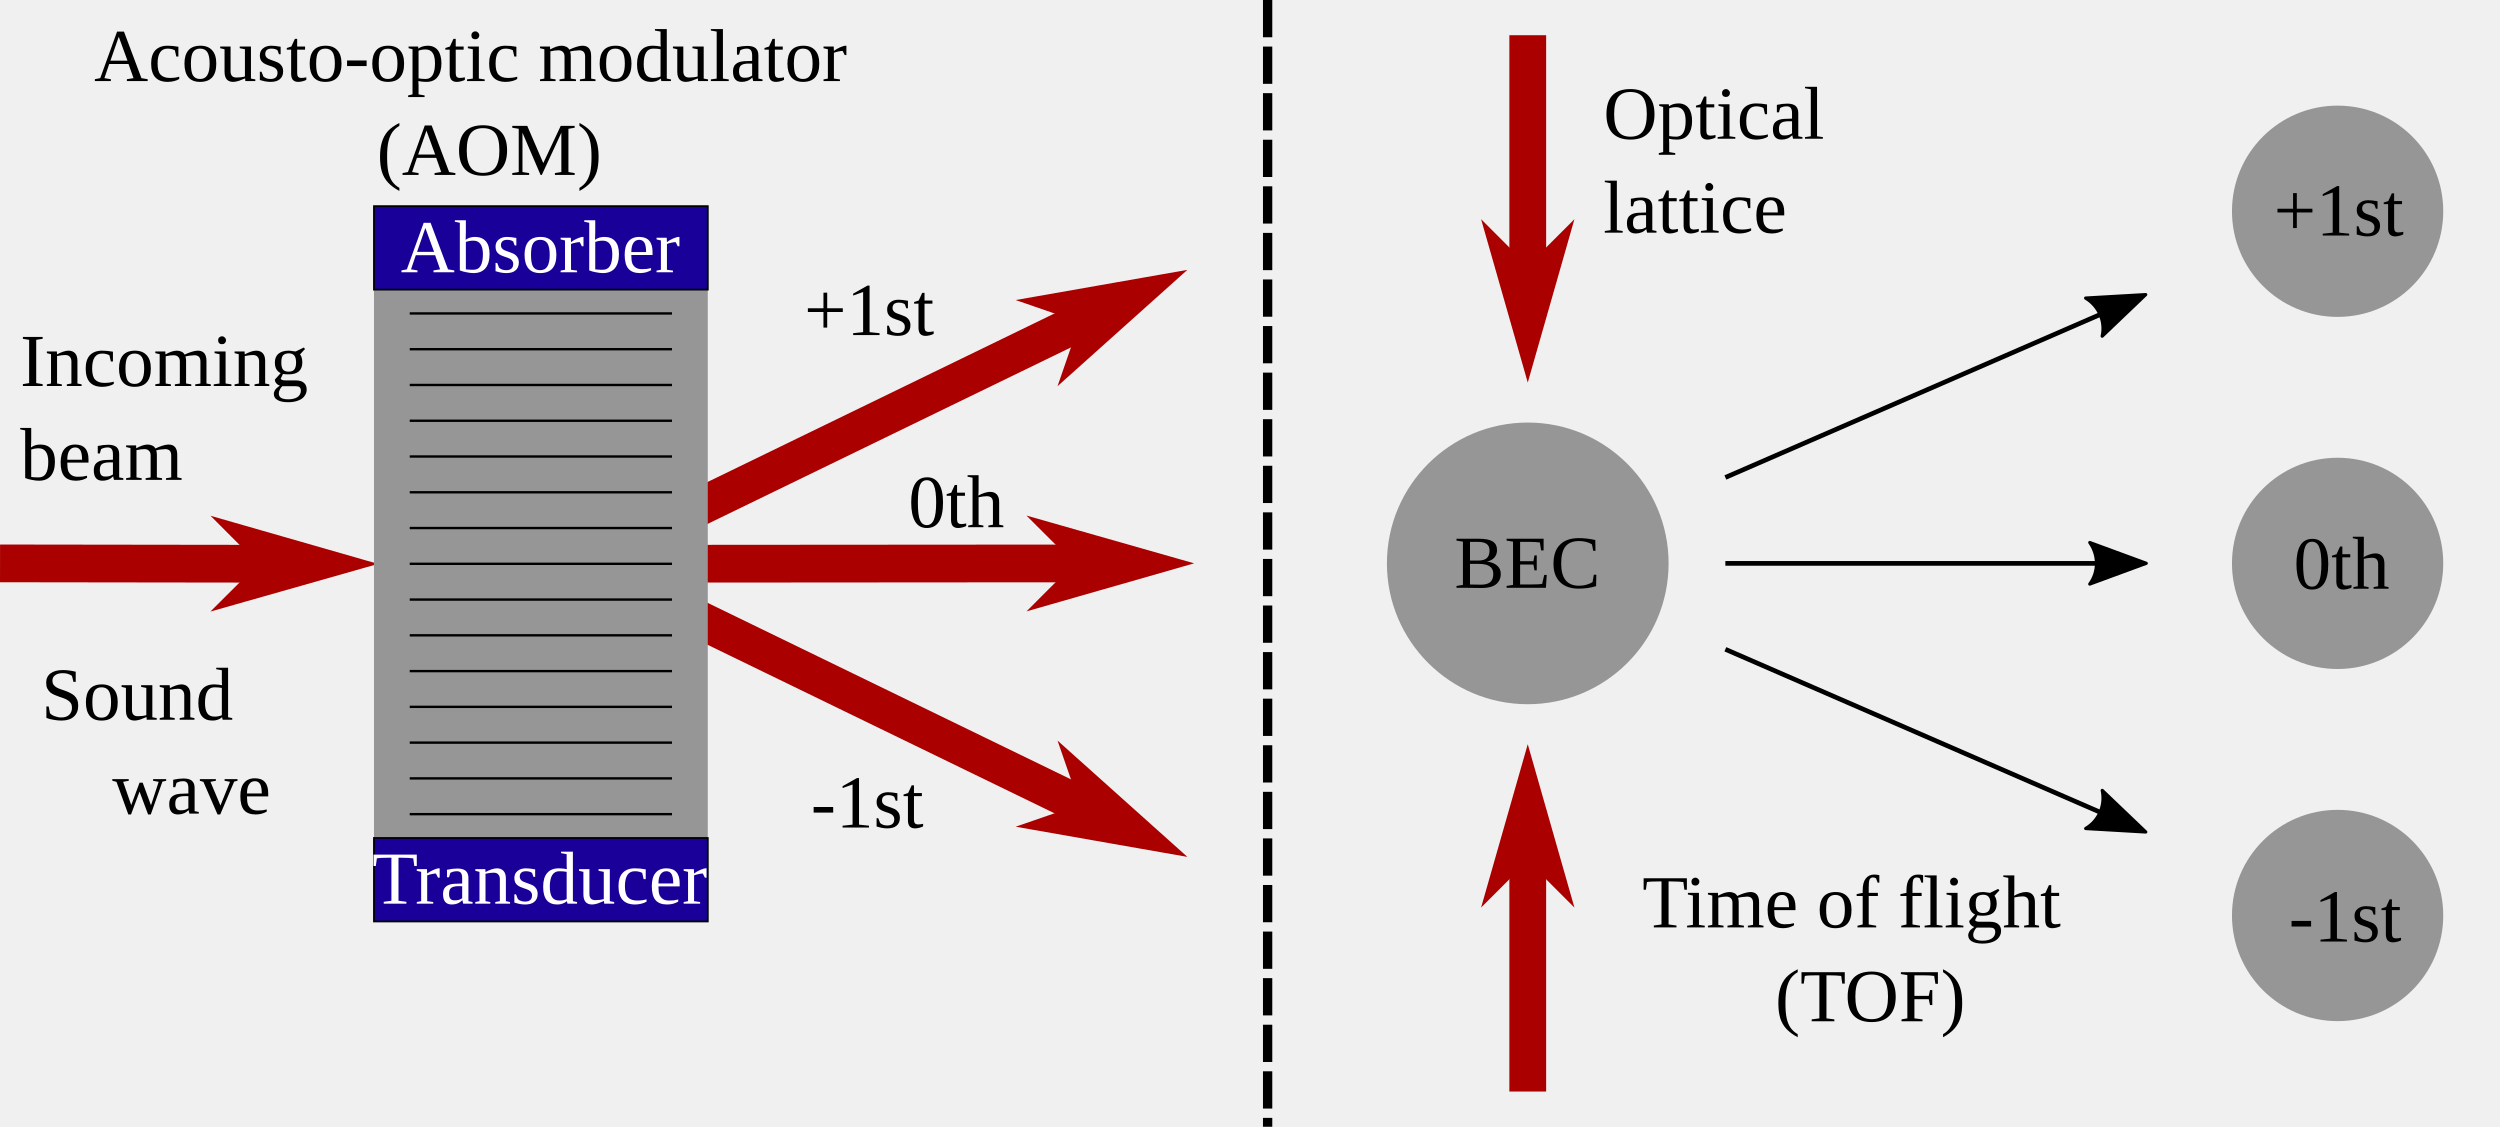
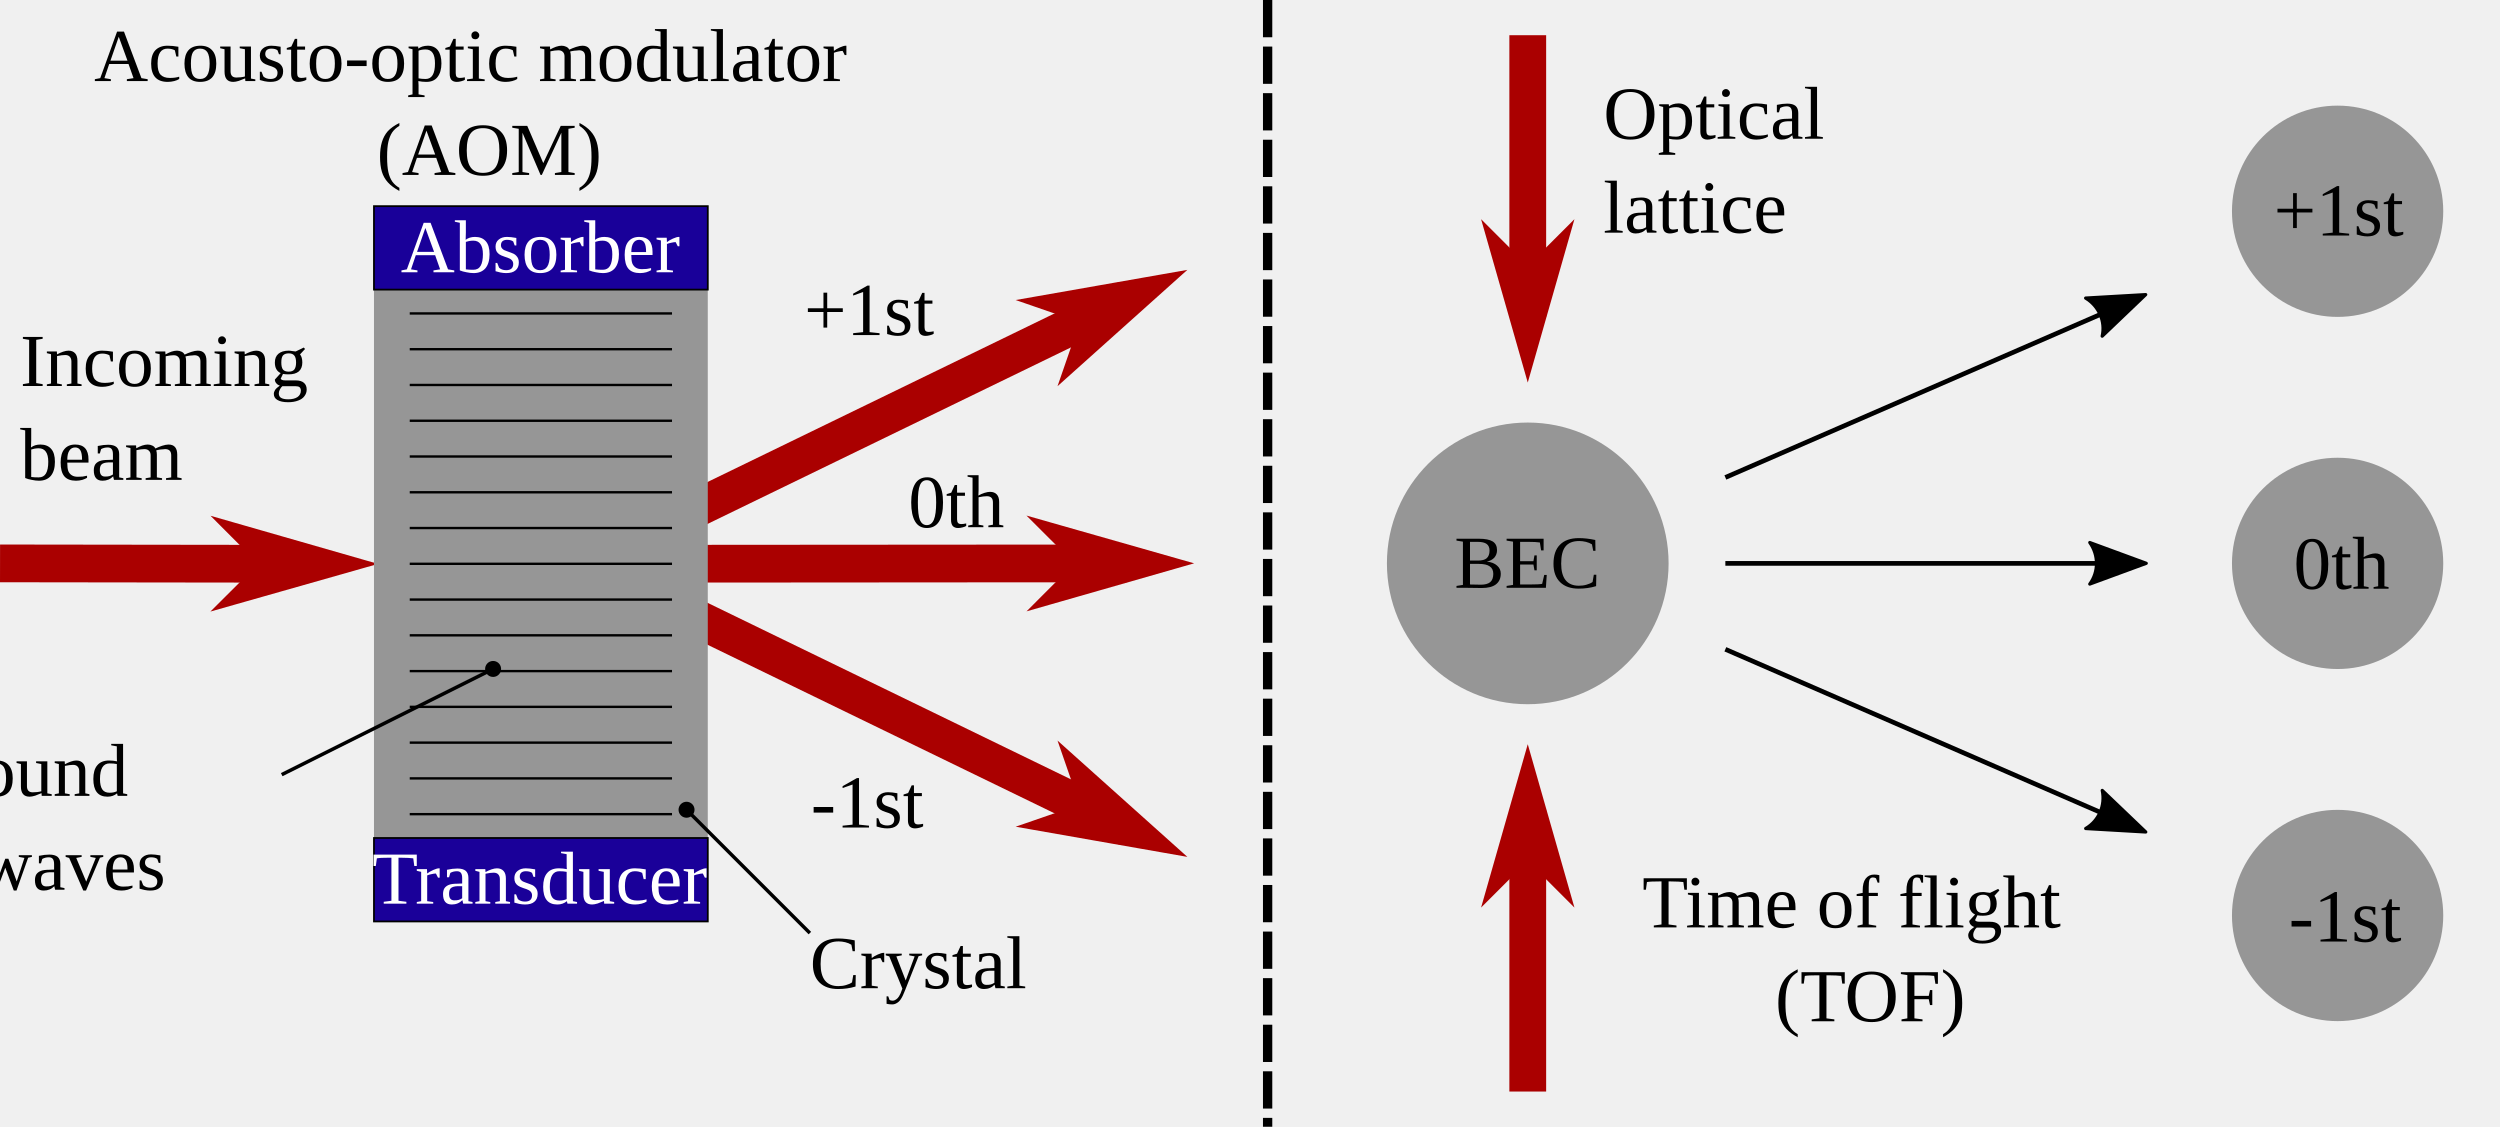
<svg xmlns="http://www.w3.org/2000/svg" width="187.856mm" height="84.667mm" viewBox="0 0 187.856 84.667" version="1.1" id="svg8">
  <defs id="defs2">
+     <marker style="overflow:visible" id="marker1616" refX="0.0" refY="0.0" orient="auto">
+       <path transform="scale(0.4) translate(7.4, 1)" style="fill-rule:evenodd;stroke:#000000;stroke-width:1pt;stroke-opacity:1;fill:#000000;fill-opacity:1" d="M -2.5,-1.0 C -2.5,1.76 -4.74,4.0 -7.5,4.0 C -10.26,4.0 -12.5,1.76 -12.5,-1.0 C -12.5,-3.76 -10.26,-6.0 -7.5,-6.0 C -4.74,-6.0 -2.5,-3.76 -2.5,-1.0 z " id="path1614" />
+     </marker>
+     <marker style="overflow:visible" id="DotM" refX="0.0" refY="0.0" orient="auto">
+       <path transform="scale(0.4) translate(7.4, 1)" style="fill-rule:evenodd;stroke:#000000;stroke-width:1pt;stroke-opacity:1;fill:#000000;fill-opacity:1" d="M -2.5,-1.0 C -2.5,1.76 -4.74,4.0 -7.5,4.0 C -10.26,4.0 -12.5,1.76 -12.5,-1.0 C -12.5,-3.76 -10.26,-6.0 -7.5,-6.0 C -4.74,-6.0 -2.5,-3.76 -2.5,-1.0 z " id="path1186" />
+     </marker>
    <marker style="overflow:visible" id="marker5051" refX="0" refY="0" orient="auto">
      <path transform="matrix(-1.1,0,0,-1.1,-1.1,0)" d="M 8.719,4.034 -2.207,0.016 8.719,-4.002 c -1.745,2.372 -1.735,5.617 -6e-7,8.035 z" style="fill:#000000;fill-opacity:1;fill-rule:evenodd;stroke:#000000;stroke-width:0.625;stroke-linejoin:round;stroke-opacity:1" id="path5049" />
    </marker>
    <marker style="overflow:visible" id="marker5041" refX="0" refY="0" orient="auto">
      <path transform="matrix(-1.1,0,0,-1.1,-1.1,0)" d="M 8.719,4.034 -2.207,0.016 8.719,-4.002 c -1.745,2.372 -1.735,5.617 -6e-7,8.035 z" style="fill:#000000;fill-opacity:1;fill-rule:evenodd;stroke:#000000;stroke-width:0.625;stroke-linejoin:round;stroke-opacity:1" id="path5039" />
    </marker>
    <marker style="overflow:visible" id="marker4881" refX="0" refY="0" orient="auto">
      <path transform="matrix(-1.1,0,0,-1.1,-1.1,0)" d="M 8.719,4.034 -2.207,0.016 8.719,-4.002 c -1.745,2.372 -1.735,5.617 -6e-7,8.035 z" style="fill:#000000;fill-opacity:1;fill-rule:evenodd;stroke:#000000;stroke-width:0.625;stroke-linejoin:round;stroke-opacity:1" id="path4879" />
    </marker>
    <marker style="overflow:visible" id="marker4689" refX="0" refY="0" orient="auto">
      <path transform="matrix(-0.4,0,0,-0.4,-4,0)" style="fill:#000000;fill-opacity:1;fill-rule:evenodd;stroke:#000000;stroke-width:1pt;stroke-opacity:1" d="M 0,0 5,-5 -12.5,0 5,5 Z" id="path4687" />
    </marker>
    <marker style="overflow:visible" id="marker4679" refX="0" refY="0" orient="auto">
      <path transform="matrix(-0.4,0,0,-0.4,-4,0)" style="fill:#000000;fill-opacity:1;fill-rule:evenodd;stroke:#000000;stroke-width:1pt;stroke-opacity:1" d="M 0,0 5,-5 -12.5,0 5,5 Z" id="path4677" />
    </marker>
    <marker style="overflow:visible" id="marker4537" refX="0" refY="0" orient="auto">
      <path transform="matrix(-0.4,0,0,-0.4,-4,0)" style="fill:#000000;fill-opacity:1;fill-rule:evenodd;stroke:#000000;stroke-width:1pt;stroke-opacity:1" d="M 0,0 5,-5 -12.5,0 5,5 Z" id="path4535" />
    </marker>
    <marker style="overflow:visible" id="marker4345" refX="0" refY="0" orient="auto">
      <path transform="matrix(-0.8,0,0,-0.8,-10,0)" style="fill:#000000;fill-opacity:1;fill-rule:evenodd;stroke:#000000;stroke-width:1pt;stroke-opacity:1" d="M 0,0 5,-5 -12.5,0 5,5 Z" id="path4343" />
    </marker>
    <marker style="overflow:visible" id="marker4335" refX="0" refY="0" orient="auto">
      <path transform="matrix(-0.8,0,0,-0.8,-10,0)" style="fill:#000000;fill-opacity:1;fill-rule:evenodd;stroke:#000000;stroke-width:1pt;stroke-opacity:1" d="M 0,0 5,-5 -12.5,0 5,5 Z" id="path4333" />
    </marker>
    <marker style="overflow:visible" id="marker4211" refX="0" refY="0" orient="auto">
      <path transform="matrix(-0.8,0,0,-0.8,-10,0)" style="fill:#000000;fill-opacity:1;fill-rule:evenodd;stroke:#000000;stroke-width:1pt;stroke-opacity:1" d="M 0,0 5,-5 -12.5,0 5,5 Z" id="path4209" />
    </marker>
    <marker style="overflow:visible" id="marker3943" refX="0" refY="0" orient="auto">
      <path transform="matrix(-0.4,0,0,-0.4,-4,0)" style="fill:#000000;fill-opacity:1;fill-rule:evenodd;stroke:#000000;stroke-width:1pt;stroke-opacity:1" d="M 0,0 5,-5 -12.5,0 5,5 Z" id="path3941" />
    </marker>
    <marker style="overflow:visible" id="marker3933" refX="0" refY="0" orient="auto">
      <path transform="matrix(-0.4,0,0,-0.4,-4,0)" style="fill:#000000;fill-opacity:1;fill-rule:evenodd;stroke:#000000;stroke-width:1pt;stroke-opacity:1" d="M 0,0 5,-5 -12.5,0 5,5 Z" id="path3931" />
    </marker>
    <marker style="overflow:visible" id="marker3821" refX="0" refY="0" orient="auto">
      <path transform="matrix(-0.4,0,0,-0.4,-4,0)" style="fill:#000000;fill-opacity:1;fill-rule:evenodd;stroke:#000000;stroke-width:1pt;stroke-opacity:1" d="M 0,0 5,-5 -12.5,0 5,5 Z" id="path3819" />
    </marker>
    <marker style="overflow:visible" id="Arrow1Send" refX="0" refY="0" orient="auto">
      <path transform="matrix(-0.2,0,0,-0.2,-1.2,0)" style="fill:#aa0000;fill-opacity:1;fill-rule:evenodd;stroke:#aa0000;stroke-width:1pt;stroke-opacity:1" d="M 0,0 5,-5 -12.5,0 5,5 Z" id="path1051" />
    </marker>
    <marker style="overflow:visible" id="marker1346" refX="0" refY="0" orient="auto">
      <path transform="matrix(-0.4,0,0,-0.4,-4,0)" style="fill:#000000;fill-opacity:1;fill-rule:evenodd;stroke:#000000;stroke-width:1pt;stroke-opacity:1" d="M 0,0 5,-5 -12.5,0 5,5 Z" id="path1344" />
    </marker>
    <marker style="overflow:visible" id="Arrow1Send-2" refX="0" refY="0" orient="auto">
      <path transform="matrix(-0.2,0,0,-0.2,-1.2,0)" style="fill:#aa0000;fill-opacity:1;fill-rule:evenodd;stroke:#aa0000;stroke-width:1pt;stroke-opacity:1" d="M 0,0 5,-5 -12.5,0 5,5 Z" id="path1051-3" />
    </marker>
    <marker style="overflow:visible" id="Arrow1Send-2-5" refX="0" refY="0" orient="auto">
      <path transform="matrix(-0.2,0,0,-0.2,-1.2,0)" style="fill:#aa0000;fill-opacity:1;fill-rule:evenodd;stroke:#aa0000;stroke-width:1pt;stroke-opacity:1" d="M 0,0 5,-5 -12.5,0 5,5 Z" id="path1051-3-9" />
    </marker>
    <marker style="overflow:visible" id="Arrow1Send-2-2" refX="0" refY="0" orient="auto">
      <path transform="matrix(-0.2,0,0,-0.2,-1.2,0)" style="fill:#aa0000;fill-opacity:1;fill-rule:evenodd;stroke:#aa0000;stroke-width:1pt;stroke-opacity:1" d="M 0,0 5,-5 -12.5,0 5,5 Z" id="path1051-3-8" />
    </marker>
    <marker style="overflow:visible" id="Arrow1Send-2-2-7" refX="0" refY="0" orient="auto">
      <path transform="matrix(-0.2,0,0,-0.2,-1.2,0)" style="fill:#aa0000;fill-opacity:1;fill-rule:evenodd;stroke:#aa0000;stroke-width:1pt;stroke-opacity:1" d="M 0,0 5,-5 -12.5,0 5,5 Z" id="path1051-3-8-3" />
    </marker>
    <marker style="overflow:visible" id="Arrow1Send-2-2-7-1" refX="0" refY="0" orient="auto">
      <path transform="matrix(-0.2,0,0,-0.2,-1.2,0)" style="fill:#aa0000;fill-opacity:1;fill-rule:evenodd;stroke:#aa0000;stroke-width:1pt;stroke-opacity:1" d="M 0,0 5,-5 -12.5,0 5,5 Z" id="path1051-3-8-3-2" />
    </marker>
    <marker style="overflow:visible" id="Arrow1Send-2-2-7-3" refX="0" refY="0" orient="auto">
      <path transform="matrix(-0.2,0,0,-0.2,-1.2,0)" style="fill:#aa0000;fill-opacity:1;fill-rule:evenodd;stroke:#aa0000;stroke-width:1pt;stroke-opacity:1" d="M 0,0 5,-5 -12.5,0 5,5 Z" id="path1051-3-8-3-1" />
    </marker>
    <marker style="overflow:visible" id="Arrow1Send-2-4" refX="0" refY="0" orient="auto">
      <path transform="matrix(-0.2,0,0,-0.2,-1.2,0)" style="fill:#aa0000;fill-opacity:1;fill-rule:evenodd;stroke:#aa0000;stroke-width:1pt;stroke-opacity:1" d="M 0,0 5,-5 -12.5,0 5,5 Z" id="path1051-3-7" />
    </marker>
    <marker style="overflow:visible" id="Arrow1Send-2-4-4" refX="0" refY="0" orient="auto">
      <path transform="matrix(-0.2,0,0,-0.2,-1.2,0)" style="fill:#aa0000;fill-opacity:1;fill-rule:evenodd;stroke:#aa0000;stroke-width:1pt;stroke-opacity:1" d="M 0,0 5,-5 -12.5,0 5,5 Z" id="path1051-3-7-5" />
    </marker>
    <marker style="overflow:visible" id="Arrow1Send-2-3" refX="0" refY="0" orient="auto">
      <path transform="matrix(-0.2,0,0,-0.2,-1.2,0)" style="fill:#aa0000;fill-opacity:1;fill-rule:evenodd;stroke:#aa0000;stroke-width:1pt;stroke-opacity:1" d="M 0,0 5,-5 -12.5,0 5,5 Z" id="path1051-3-6" />
    </marker>
    <marker style="overflow:visible" id="Arrow1Send-2-3-0" refX="0" refY="0" orient="auto">
      <path transform="matrix(-0.2,0,0,-0.2,-1.2,0)" style="fill:#aa0000;fill-opacity:1;fill-rule:evenodd;stroke:#aa0000;stroke-width:1pt;stroke-opacity:1" d="M 0,0 5,-5 -12.5,0 5,5 Z" id="path1051-3-6-6" />
    </marker>
    <marker style="overflow:visible" id="Arrow1Send-20" refX="0" refY="0" orient="auto">
      <path transform="matrix(-0.2,0,0,-0.2,-1.2,0)" style="fill:#aa0000;fill-opacity:1;fill-rule:evenodd;stroke:#aa0000;stroke-width:1pt;stroke-opacity:1" d="M 0,0 5,-5 -12.5,0 5,5 Z" id="path1051-6" />
    </marker>
    <marker style="overflow:visible" id="Arrow1Send-20-5" refX="0" refY="0" orient="auto">
      <path transform="matrix(-0.2,0,0,-0.2,-1.2,0)" style="fill:#aa0000;fill-opacity:1;fill-rule:evenodd;stroke:#aa0000;stroke-width:1pt;stroke-opacity:1" d="M 0,0 5,-5 -12.5,0 5,5 Z" id="path1051-6-5" />
    </marker>
    <marker style="overflow:visible" id="Arrow1Send-2-44" refX="0" refY="0" orient="auto">
      <path transform="matrix(-0.2,0,0,-0.2,-1.2,0)" style="fill:#aa0000;fill-opacity:1;fill-rule:evenodd;stroke:#aa0000;stroke-width:1pt;stroke-opacity:1" d="M 0,0 5,-5 -12.5,0 5,5 Z" id="path1051-3-3" />
    </marker>
    <marker style="overflow:visible" id="Arrow1Send-2-44-7" refX="0" refY="0" orient="auto">
      <path transform="matrix(-0.2,0,0,-0.2,-1.2,0)" style="fill:#aa0000;fill-opacity:1;fill-rule:evenodd;stroke:#aa0000;stroke-width:1pt;stroke-opacity:1" d="M 0,0 5,-5 -12.5,0 5,5 Z" id="path1051-3-3-8" />
    </marker>
  </defs>
  <g id="layer1" transform="translate(-7.935551,-29.10417)">
    <path style="fill:none;stroke:#aa0000;stroke-width:2.835;stroke-linecap:butt;stroke-linejoin:miter;stroke-miterlimit:4;stroke-dasharray:none;stroke-opacity:1;marker-end:url(#Arrow1Send-2-44)" d="m 54.542,72.79 38.063,18.491" id="path1034-7-0" />
    <path style="fill:none;stroke:#aa0000;stroke-width:2.835;stroke-linecap:butt;stroke-linejoin:miter;stroke-miterlimit:4;stroke-dasharray:none;stroke-opacity:1;marker-end:url(#Arrow1Send-2-44-7)" d="m 54.542,70.085 38.063,-18.491" id="path1034-7-0-6" />
    <path style="fill:none;stroke:#aa0000;stroke-width:2.835;stroke-linecap:butt;stroke-linejoin:miter;stroke-miterlimit:4;stroke-dasharray:none;stroke-opacity:1;marker-end:url(#Arrow1Send-2)" d="m 50.288,71.47 42.316,-0.032" id="path1034-7" />
    <path style="fill:none;stroke:#aa0000;stroke-width:2.835;stroke-linecap:butt;stroke-linejoin:miter;stroke-miterlimit:4;stroke-dasharray:none;stroke-opacity:1;marker-end:url(#Arrow1Send)" d="m 7.938,71.438 23.347,0.032" id="path1034" />
    <path style="fill:none;stroke:#000000;stroke-width:0.7;stroke-linecap:butt;stroke-linejoin:miter;stroke-miterlimit:4;stroke-dasharray:2.8, 0.7;stroke-dashoffset:0;stroke-opacity:1" d="M 103.188,29.104 V 113.771" id="path2430" />
    <rect style="fill:#969696;stroke:none;stroke-width:4.74" id="rect14" width="25.083" height="41.208" x="36.037" y="50.866" />
    <rect style="fill:#190099;fill-opacity:1;stroke:#000000;stroke-width:0.135;stroke-miterlimit:4;stroke-dasharray:none;stroke-opacity:1" id="rect841" width="25.083" height="6.271" x="36.037" y="44.595" />
    <rect style="fill:#1a0099;fill-opacity:1;stroke:#000000;stroke-width:0.135;stroke-miterlimit:4;stroke-dasharray:none;stroke-opacity:1" id="rect841-3" width="25.083" height="6.271" x="36.037" y="92.073" />
    <path style="fill:none;stroke:#000000;stroke-width:0.179px;stroke-linecap:butt;stroke-linejoin:miter;stroke-opacity:1" d="M 38.724,90.282 H 58.432" id="path871" />
    <path style="fill:none;stroke:#000000;stroke-width:0.179px;stroke-linecap:butt;stroke-linejoin:miter;stroke-opacity:1" d="M 38.724,87.594 H 58.432" id="path871-7" />
    <path style="fill:none;stroke:#000000;stroke-width:0.179px;stroke-linecap:butt;stroke-linejoin:miter;stroke-opacity:1" d="M 38.724,84.907 H 58.432" id="path871-5" />
    <path style="fill:none;stroke:#000000;stroke-width:0.179px;stroke-linecap:butt;stroke-linejoin:miter;stroke-opacity:1" d="M 38.724,82.219 H 58.432" id="path871-7-5" />
    <path style="fill:none;stroke:#000000;stroke-width:0.179px;stroke-linecap:butt;stroke-linejoin:miter;stroke-opacity:1" d="M 38.724,79.532 H 58.432" id="path871-62" />
    <path style="fill:none;stroke:#000000;stroke-width:0.179px;stroke-linecap:butt;stroke-linejoin:miter;stroke-opacity:1" d="M 38.724,76.844 H 58.432" id="path871-7-1" />
    <path style="fill:none;stroke:#000000;stroke-width:0.179px;stroke-linecap:butt;stroke-linejoin:miter;stroke-opacity:1" d="m 38.724,74.157 h 19.708" id="path871-5-2" />
    <path style="fill:none;stroke:#000000;stroke-width:0.179px;stroke-linecap:butt;stroke-linejoin:miter;stroke-opacity:1" d="M 38.724,71.47 H 58.432" id="path871-7-5-0" />
    <path style="fill:none;stroke:#000000;stroke-width:0.179px;stroke-linecap:butt;stroke-linejoin:miter;stroke-opacity:1" d="M 38.724,68.782 H 58.432" id="path871-9" />
    <path style="fill:none;stroke:#000000;stroke-width:0.179px;stroke-linecap:butt;stroke-linejoin:miter;stroke-opacity:1" d="M 38.724,66.095 H 58.432" id="path871-7-0" />
    <path style="fill:none;stroke:#000000;stroke-width:0.179px;stroke-linecap:butt;stroke-linejoin:miter;stroke-opacity:1" d="m 38.724,63.407 h 19.708" id="path871-5-6" />
    <path style="fill:none;stroke:#000000;stroke-width:0.179px;stroke-linecap:butt;stroke-linejoin:miter;stroke-opacity:1" d="M 38.724,60.72 H 58.432" id="path871-7-5-6" />
    <path style="fill:none;stroke:#000000;stroke-width:0.179px;stroke-linecap:butt;stroke-linejoin:miter;stroke-opacity:1" d="M 38.724,58.032 H 58.432" id="path871-62-1" />
    <path style="fill:none;stroke:#000000;stroke-width:0.179px;stroke-linecap:butt;stroke-linejoin:miter;stroke-opacity:1" d="M 38.724,55.345 H 58.432" id="path871-7-1-7" />
    <path style="fill:none;stroke:#000000;stroke-width:0.179px;stroke-linecap:butt;stroke-linejoin:miter;stroke-opacity:1" d="m 38.724,52.657 h 19.708" id="path871-5-2-9" />
    <circle style="fill:#969696;fill-opacity:1;stroke:none;stroke-width:0.7;stroke-miterlimit:4;stroke-dasharray:2.8, 0.7;stroke-dashoffset:0;stroke-opacity:1" id="path3344" cx="122.735" cy="71.438" r="10.583" />
    <path style="fill:none;stroke:#aa0000;stroke-width:2.763;stroke-linecap:butt;stroke-linejoin:miter;stroke-miterlimit:4;stroke-dasharray:none;stroke-opacity:1;marker-end:url(#Arrow1Send-20)" d="M 122.735,31.75 V 52.917" id="path1034-1" />
    <path style="fill:none;stroke:#aa0000;stroke-width:2.763;stroke-linecap:butt;stroke-linejoin:miter;stroke-miterlimit:4;stroke-dasharray:none;stroke-opacity:1;marker-end:url(#Arrow1Send-20-5)" d="M 122.735,111.125 V 89.958" id="path1034-1-4" />
    <circle style="fill:#969696;fill-opacity:1;stroke:none;stroke-width:0.7;stroke-miterlimit:4;stroke-dasharray:2.8, 0.7;stroke-dashoffset:0;stroke-opacity:1" id="path3344-7" cx="183.589" cy="71.438" r="7.938" />
    <circle style="fill:#969696;fill-opacity:1;stroke:none;stroke-width:0.7;stroke-miterlimit:4;stroke-dasharray:2.8, 0.7;stroke-dashoffset:0;stroke-opacity:1" id="path3344-7-6" cx="183.589" cy="44.979" r="7.938" />
    <circle style="fill:#969696;fill-opacity:1;stroke:none;stroke-width:0.7;stroke-miterlimit:4;stroke-dasharray:2.8, 0.7;stroke-dashoffset:0;stroke-opacity:1" id="path3344-7-6-5" cx="183.589" cy="97.896" r="7.938" />
    <path style="fill:none;stroke:#000000;stroke-width:0.353;stroke-linecap:butt;stroke-linejoin:miter;stroke-miterlimit:4;stroke-dasharray:none;stroke-dashoffset:0;stroke-opacity:1;marker-end:url(#marker5041)" d="M 137.583,64.982 168.741,51.435" id="path3790" />
    <path style="fill:none;stroke:#000000;stroke-width:0.353;stroke-linecap:butt;stroke-linejoin:miter;stroke-miterlimit:4;stroke-dasharray:none;stroke-dashoffset:0;stroke-opacity:1;marker-end:url(#marker5051)" d="m 137.583,77.893 31.157,13.547" id="path3803" />
    <path style="fill:none;stroke:#000000;stroke-width:0.353;stroke-linecap:butt;stroke-linejoin:miter;stroke-miterlimit:4;stroke-dasharray:none;stroke-dashoffset:0;stroke-opacity:1;marker-end:url(#marker4881)" d="m 137.583,71.438 h 31.157" id="path3805" />
    <text xml:space="preserve" style="font-size:5.644px;line-height:1.25;font-family:'Times New Roman';-inkscape-font-specification:'Times New Roman, ';stroke-width:0.265" x="117.224" y="73.275" id="text5865">
      <tspan id="tspan5863" x="117.224" y="73.275" style="stroke-width:0.265">BEC</tspan>
    </text>
    <text xml:space="preserve" style="font-size:5.644px;line-height:1.25;font-family:'Times New Roman';-inkscape-font-specification:'Times New Roman, ';stroke-width:0.265" x="180.277" y="73.344" id="text7519">
      <tspan id="tspan7517" x="180.277" y="73.344" style="stroke-width:0.265">0th</tspan>
    </text>
    <text xml:space="preserve" style="font-size:5.644px;line-height:1.25;font-family:'Times New Roman';-inkscape-font-specification:'Times New Roman, ';stroke-width:0.265" x="178.789" y="46.806" id="text7523">
      <tspan id="tspan7521" x="178.789" y="46.806" style="stroke-width:0.265">+1st</tspan>
    </text>
    <text xml:space="preserve" style="font-size:5.644px;line-height:1.25;font-family:'Times New Roman';-inkscape-font-specification:'Times New Roman, ';stroke-width:0.265" x="179.926" y="99.851" id="text7523-6">
      <tspan id="tspan7521-9" x="179.926" y="99.851" style="stroke-width:0.265">-1st</tspan>
    </text>
    <text xml:space="preserve" style="font-size:5.644px;line-height:1.25;font-family:'Times New Roman';-inkscape-font-specification:'Times New Roman, ';stroke-width:0.265" x="128.414" y="39.533" id="text7551">
      <tspan id="tspan7549" x="128.414" y="39.533" style="stroke-width:0.265">Optical</tspan>
      <tspan x="128.414" y="46.589" style="stroke-width:0.265" id="tspan7553">lattice</tspan>
    </text>
    <text xml:space="preserve" style="font-size:5.644px;line-height:1.25;font-family:'Times New Roman';-inkscape-font-specification:'Times New Roman, ';text-align:center;text-anchor:middle;stroke-width:0.265" x="152.001" y="98.791" id="text7557">
      <tspan id="tspan7555" x="152.001" y="98.791" style="text-align:center;text-anchor:middle;stroke-width:0.265">Time of flight</tspan>
      <tspan x="152.001" y="105.846" style="text-align:center;text-anchor:middle;stroke-width:0.265" id="tspan7559">(TOF)</tspan>
    </text>
    <text xml:space="preserve" style="font-size:5.644px;line-height:1.25;font-family:'Times New Roman';-inkscape-font-specification:'Times New Roman, ';stroke-width:0.265" x="68.36" y="54.285" id="text7523-3">
      <tspan id="tspan7521-7" x="68.36" y="54.285" style="stroke-width:0.265">+1st</tspan>
    </text>
    <text xml:space="preserve" style="font-size:5.644px;line-height:1.25;font-family:'Times New Roman';-inkscape-font-specification:'Times New Roman, ';stroke-width:0.265" x="76.188" y="68.718" id="text7519-4">
      <tspan id="tspan7517-5" x="76.188" y="68.718" style="stroke-width:0.265">0th</tspan>
    </text>
    <text xml:space="preserve" style="font-size:5.644px;line-height:1.25;font-family:'Times New Roman';-inkscape-font-specification:'Times New Roman, ';stroke-width:0.265" x="68.871" y="91.289" id="text7523-6-2">
      <tspan id="tspan7521-9-5" x="68.871" y="91.289" style="stroke-width:0.265">-1st</tspan>
    </text>
    <text xml:space="preserve" style="font-size:5.644px;line-height:1.25;font-family:'Times New Roman';-inkscape-font-specification:'Times New Roman, ';stroke-width:0.265" x="9.454" y="58.109" id="text7635">
      <tspan id="tspan7633" x="9.454" y="58.109" style="stroke-width:0.265">Incoming</tspan>
      <tspan x="9.454" y="65.165" style="stroke-width:0.265" id="tspan7637">beam</tspan>
    </text>
    <text xml:space="preserve" style="font-size:5.644px;line-height:1.25;font-family:'Times New Roman';-inkscape-font-specification:'Times New Roman, ';fill:#ffffff;stroke-width:0.265" x="35.893" y="97.011" id="text7641">
      <tspan id="tspan7639" x="35.893" y="97.011" style="fill:#ffffff;stroke-width:0.265">Transducer</tspan>
    </text>
    <text xml:space="preserve" style="font-size:5.644px;line-height:1.25;font-family:'Times New Roman';-inkscape-font-specification:'Times New Roman, ';fill:#ffffff;stroke-width:0.265" x="38.04" y="49.56" id="text7641-4">
      <tspan id="tspan7639-7" x="38.04" y="49.56" style="fill:#ffffff;stroke-width:0.265">Absorber</tspan>
    </text>
-     <text xml:space="preserve" style="font-size:5.644px;line-height:1.25;font-family:'Times New Roman';-inkscape-font-specification:'Times New Roman, ';text-align:end;text-anchor:end;stroke-width:0.265" x="35.336" y="83.191" id="text7669">
-       <tspan id="tspan7667" x="35.336" y="83.191" style="text-align:end;text-anchor:end;stroke-width:0.265">Sound</tspan>
-       <tspan x="35.336" y="90.246" style="text-align:end;text-anchor:end;stroke-width:0.265" id="tspan7671">wave</tspan>
+     <text xml:space="preserve" style="font-size:5.644px;line-height:1.25;font-family:'Times New Roman';-inkscape-font-specification:'Times New Roman, ';text-align:end;text-anchor:end;stroke-width:0.265" x="27.445" y="88.903" id="text7669">
+       <tspan id="tspan7667" x="27.445" y="88.903" style="text-align:end;text-anchor:end;stroke-width:0.265">Sound</tspan>
+       <tspan x="27.445" y="95.959" style="text-align:end;text-anchor:end;stroke-width:0.265" id="tspan7671">waves</tspan>
    </text>
    <text xml:space="preserve" style="font-size:5.644px;line-height:1.25;font-family:'Times New Roman';-inkscape-font-specification:'Times New Roman, ';text-align:center;text-anchor:middle;stroke-width:0.265" x="48.234" y="35.194" id="text8341">
      <tspan x="48.234" y="35.194" style="text-align:center;text-anchor:middle;stroke-width:0.265" id="tspan8343">Acousto-optic modulator</tspan>
      <tspan x="48.234" y="42.249" style="text-align:center;text-anchor:middle;stroke-width:0.265" id="tspan8345">(AOM)</tspan>
    </text>
+     <path style="fill:none;stroke:#000000;stroke-width:0.265;stroke-linecap:butt;stroke-linejoin:miter;stroke-opacity:1;stroke-miterlimit:4;stroke-dasharray:none;marker-end:;marker-start:url(#DotM)" d="m 44.979,79.375 -15.875,7.938" id="path1120" />
+     <text xml:space="preserve" style="font-size:5.644px;line-height:1.25;font-family:'Times New Roman';-inkscape-font-specification:'Times New Roman, ';stroke-width:0.265" x="68.786" y="103.362" id="text1604">
+       <tspan id="tspan1602" x="68.786" y="103.362" style="stroke-width:0.265">Crystal</tspan>
+     </text>
+     <path style="fill:none;stroke:#000000;stroke-width:0.265px;stroke-linecap:butt;stroke-linejoin:miter;stroke-opacity:1;marker-start:url(#marker1616)" d="m 59.531,89.958 9.26,9.26" id="path1606" />
  </g>
</svg>
